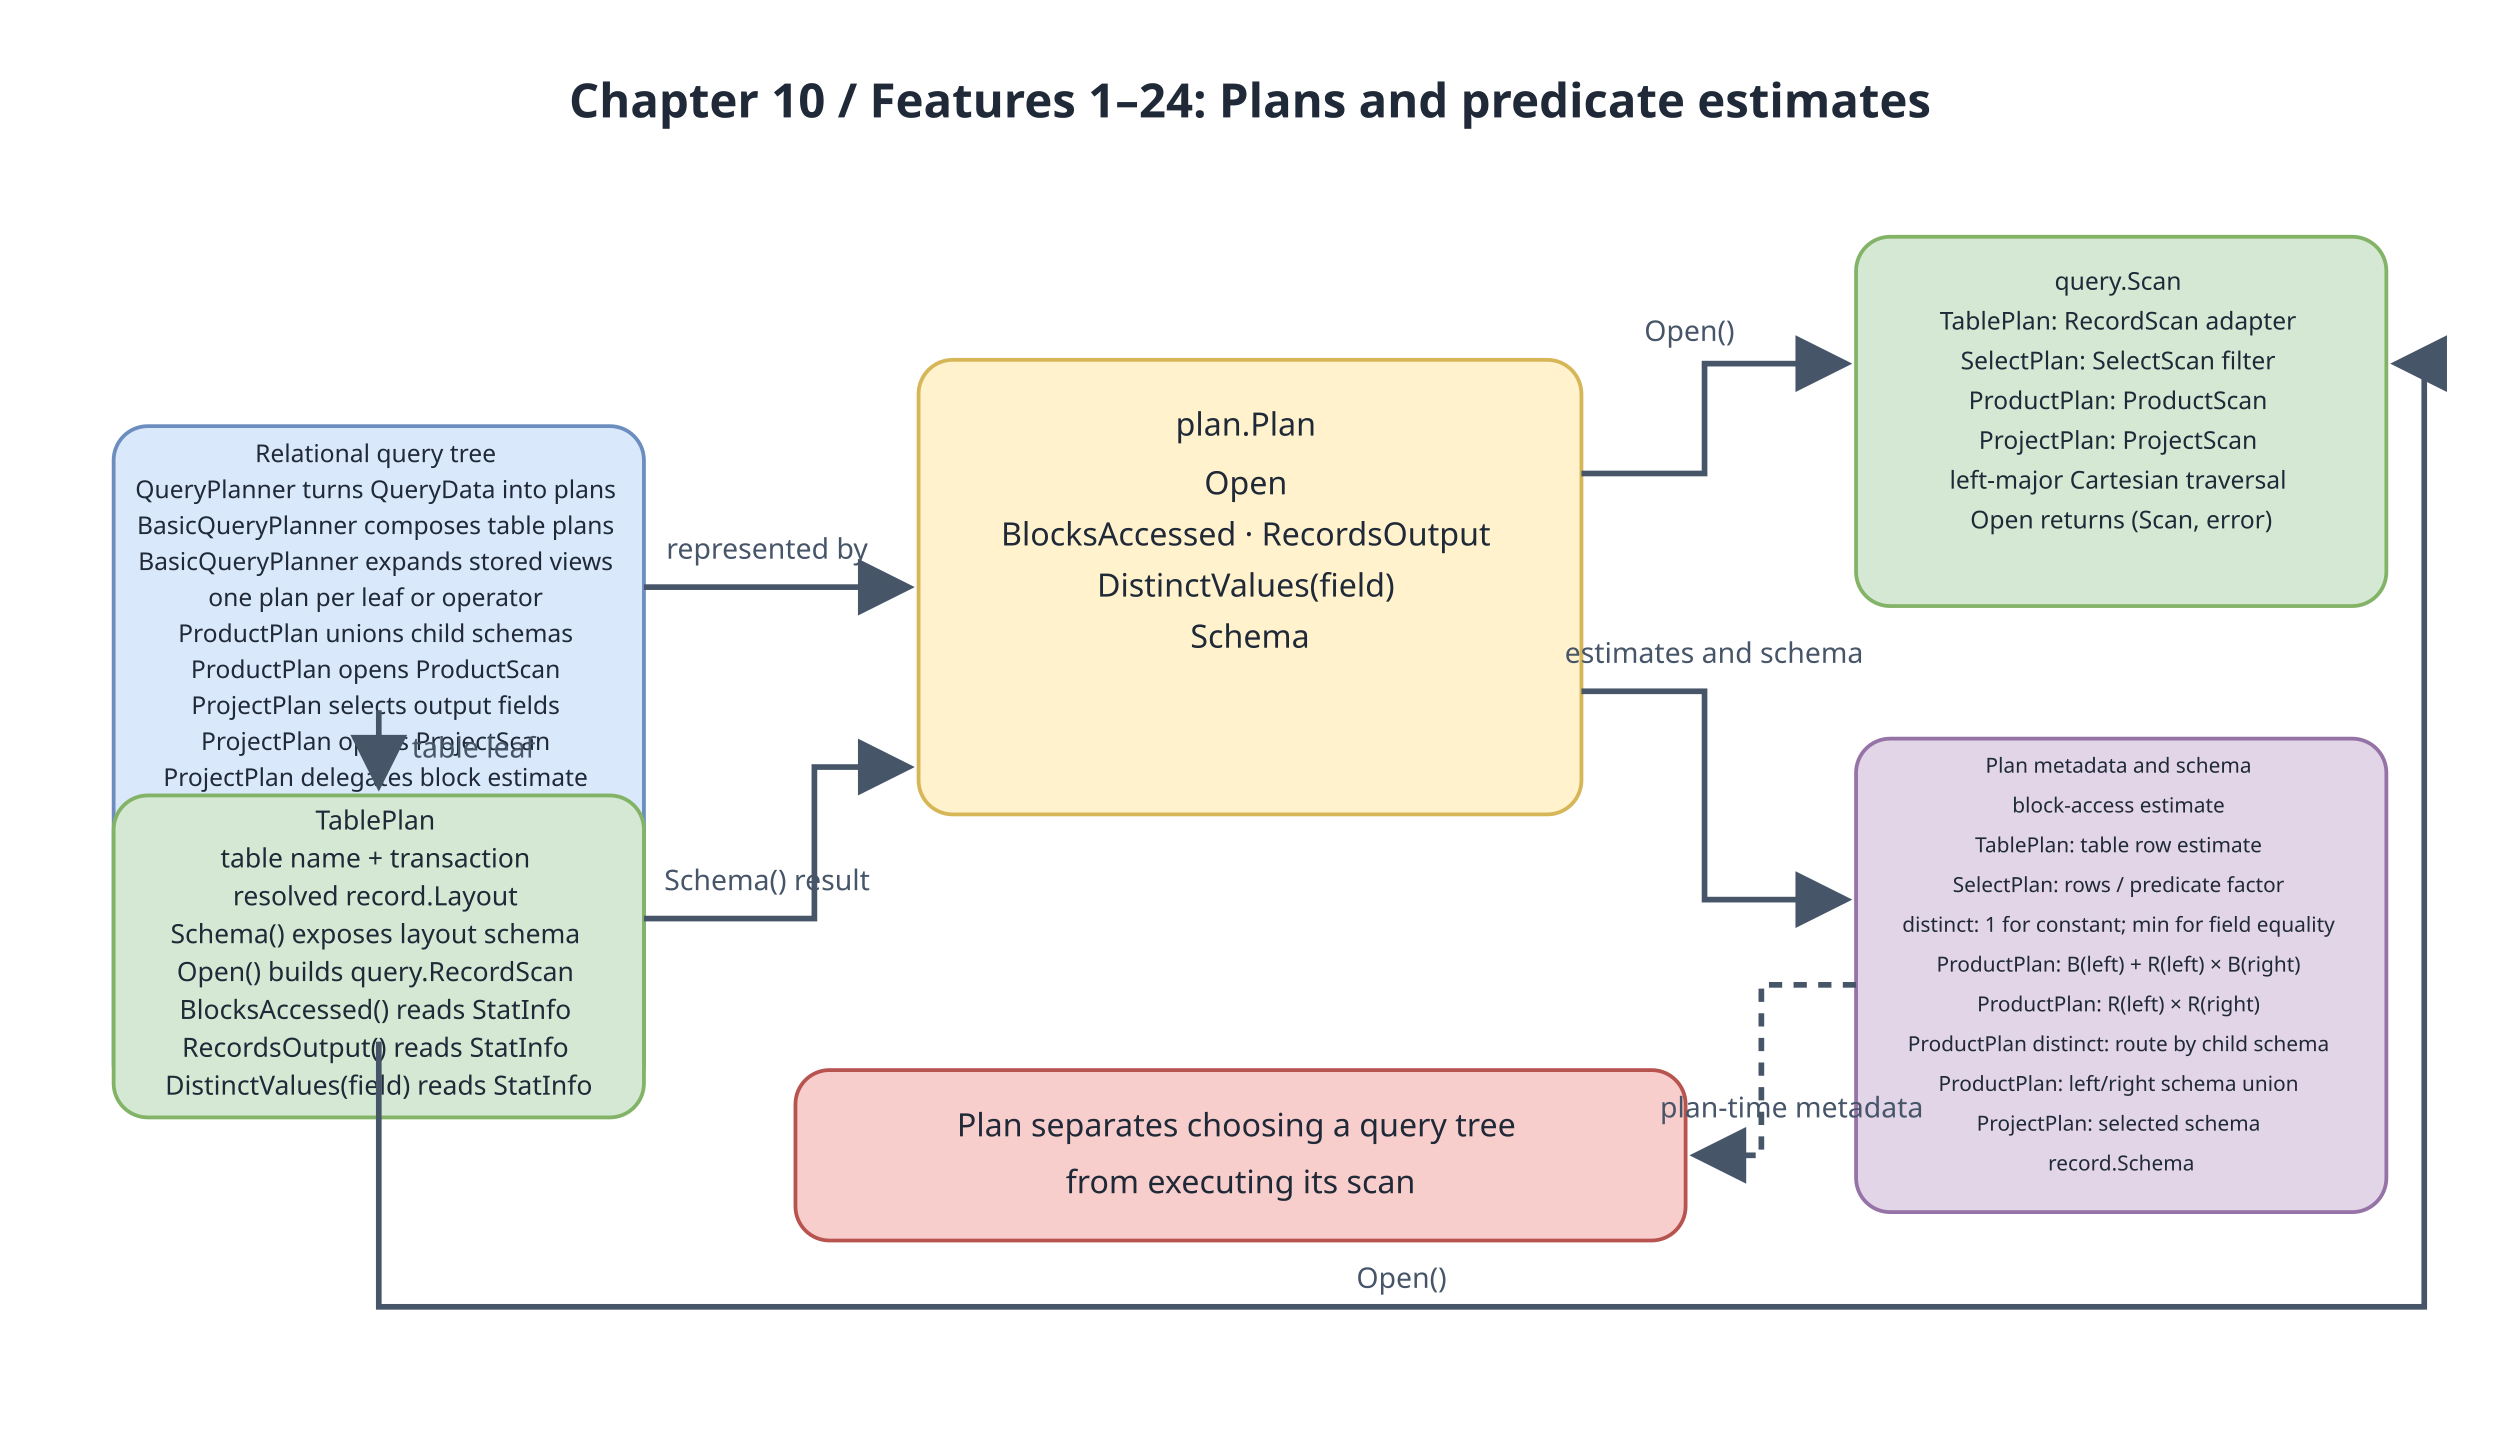
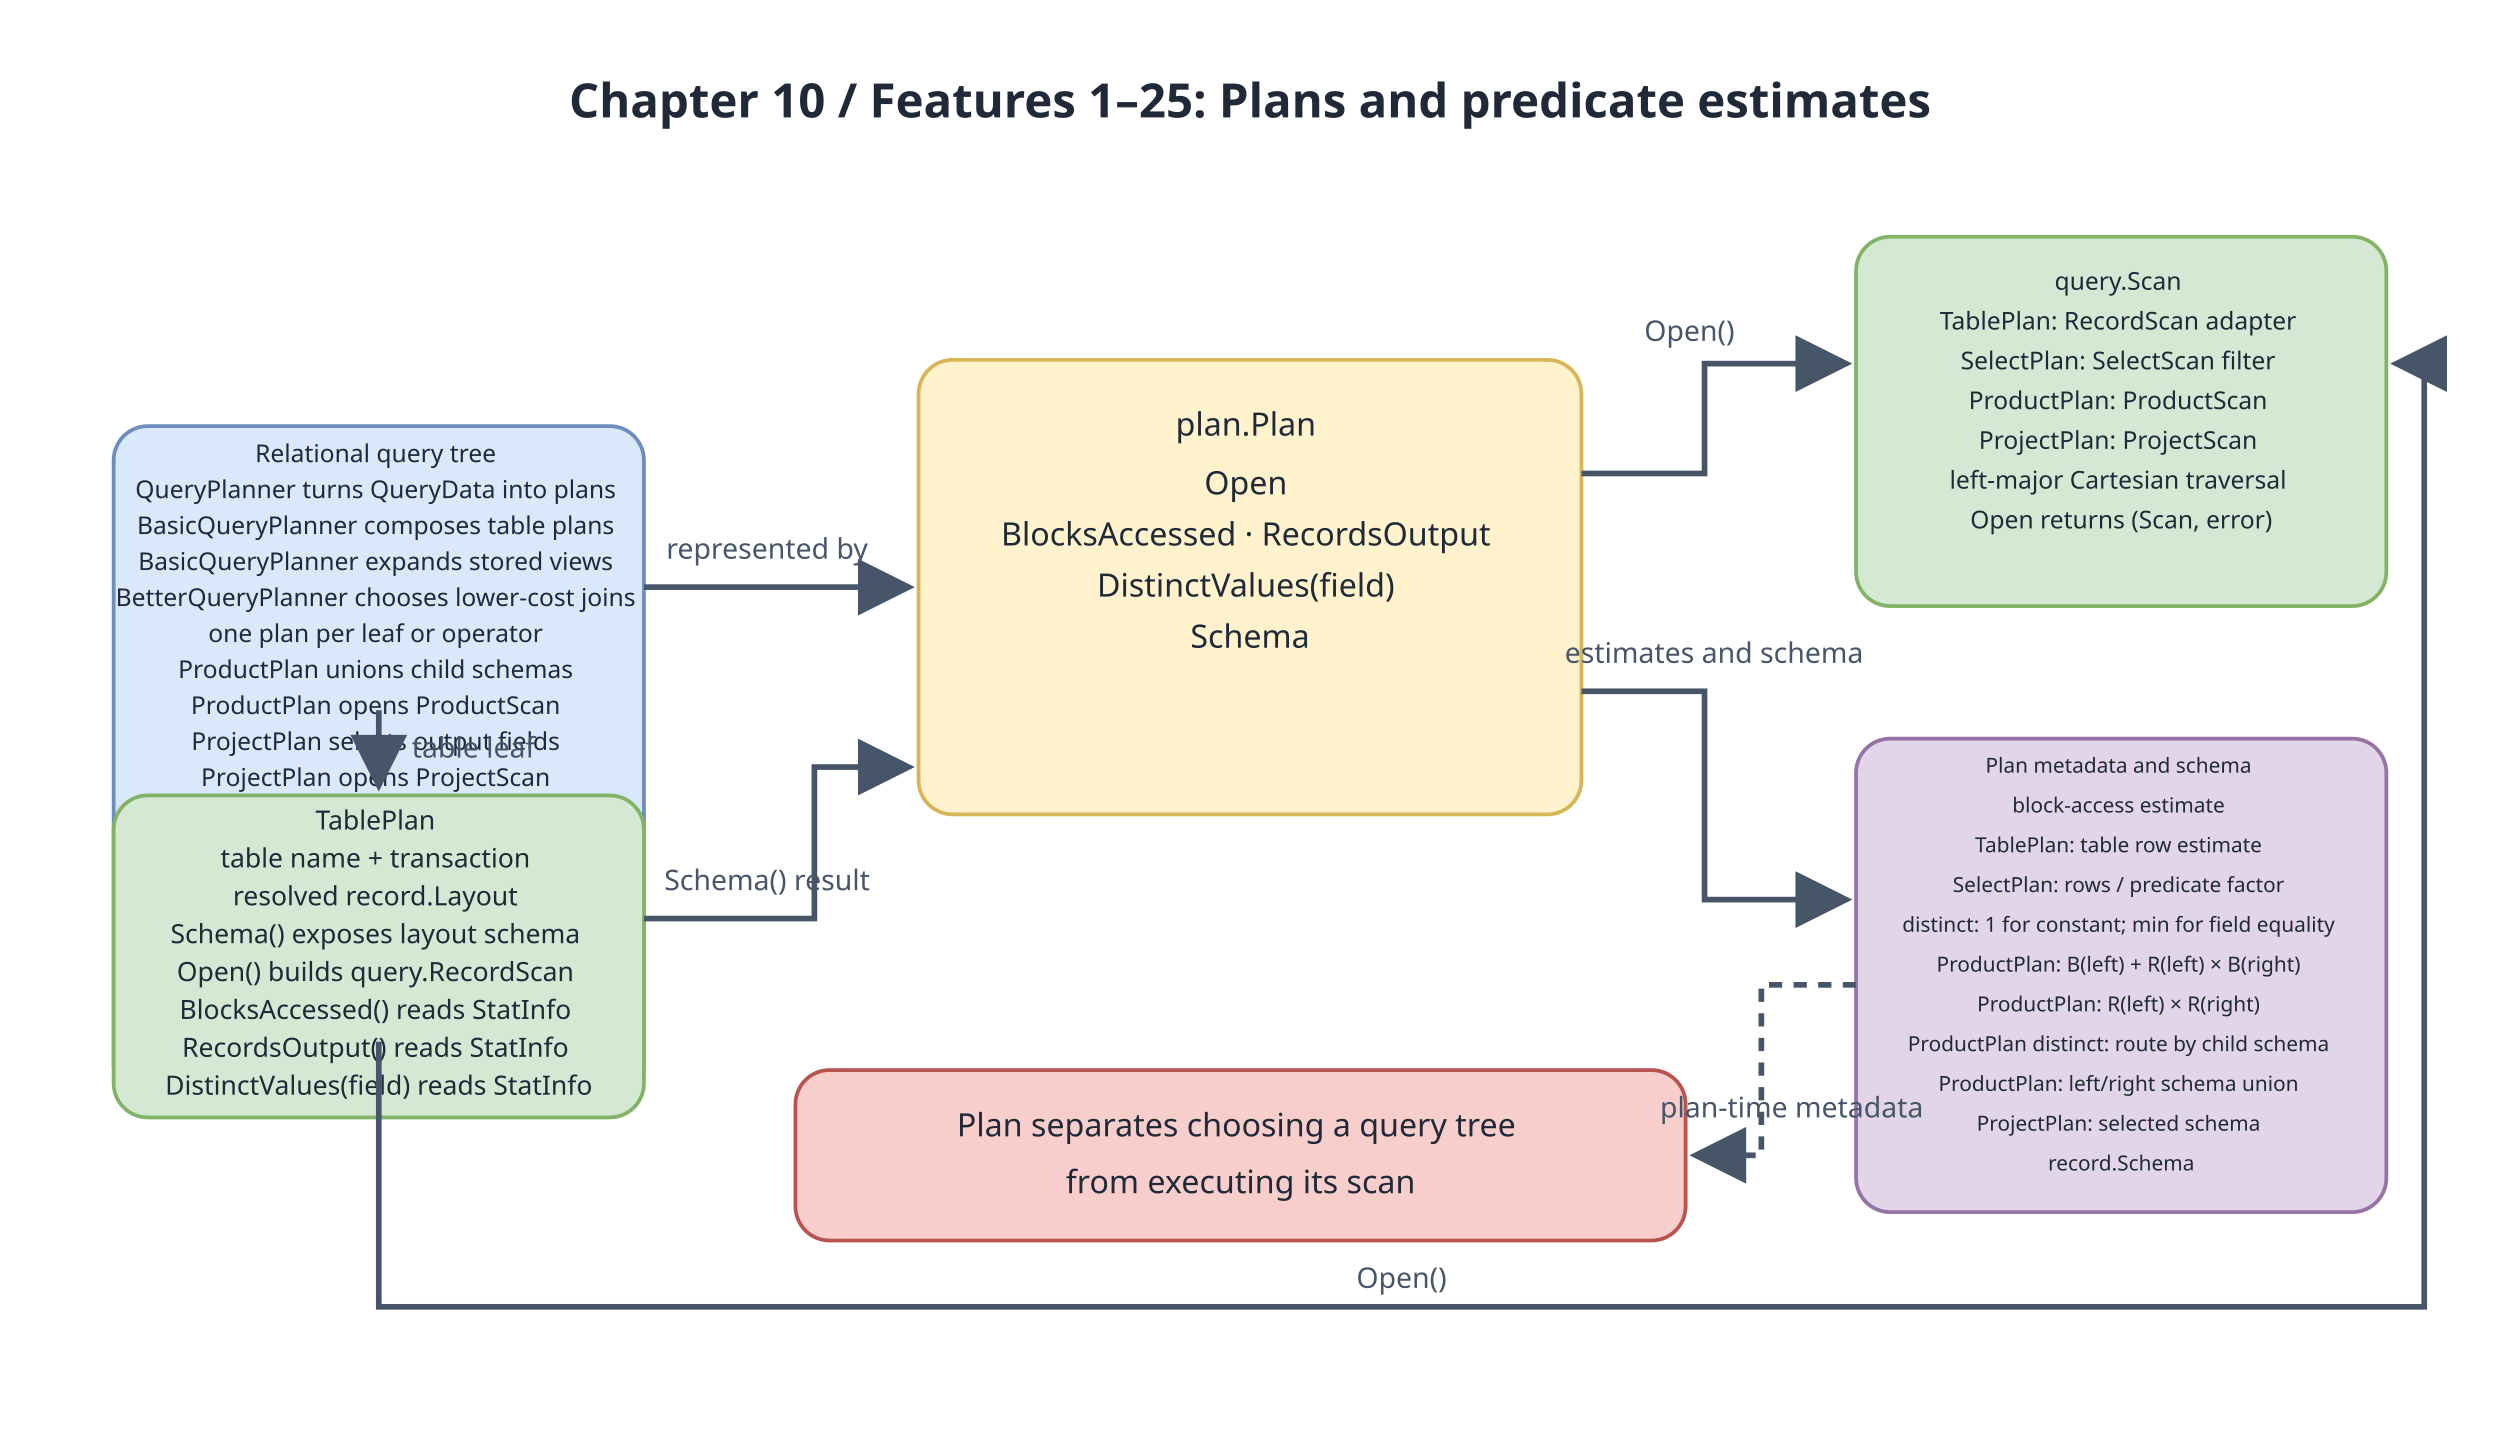
<svg xmlns="http://www.w3.org/2000/svg" width="1320" height="760" viewBox="0 0 1320 760" role="img" aria-labelledby="title description">
  <defs>
    <marker id="arrow" markerWidth="10" markerHeight="10" refX="8" refY="5" orient="auto">
      <path d="M0,0 L10,5 L0,10 z" fill="#475569" />
    </marker>
    <style>.title{font:700 25px sans-serif;fill:#1f2937}.box{stroke-width:2;rx:18;ry:18}.label{font:17px sans-serif;fill:#1f2937;text-anchor:middle}.small{font:15px sans-serif;fill:#475569;text-anchor:middle}.edge{stroke:#475569;stroke-width:3;fill:none;marker-end:url(#arrow)}</style>
  </defs>
-   <text class="title" x="660" y="62" text-anchor="middle">Chapter 10 / Features 1–24: Plans and predicate estimates</text>
+   <text class="title" x="660" y="62" text-anchor="middle">Chapter 10 / Features 1–25: Plans and predicate estimates</text>
  <rect class="box" x="60" y="225" width="280" height="355" fill="#dae8fc" stroke="#6c8ebf" />
  <text class="label" x="200" y="244" style="font-size:13px">
    <tspan x="200">Relational query tree</tspan>
    <tspan x="200" dy="19">QueryPlanner turns QueryData into plans</tspan>
    <tspan x="200" dy="19">BasicQueryPlanner composes table plans</tspan>
    <tspan x="200" dy="19">BasicQueryPlanner expands stored views</tspan>
+     <tspan x="200" dy="19">BetterQueryPlanner chooses lower-cost joins</tspan>
    <tspan x="200" dy="19">one plan per leaf or operator</tspan>
    <tspan x="200" dy="19">ProductPlan unions child schemas</tspan>
    <tspan x="200" dy="19">ProductPlan opens ProductScan</tspan>
    <tspan x="200" dy="19">ProjectPlan selects output fields</tspan>
    <tspan x="200" dy="19">ProjectPlan opens ProjectScan</tspan>
    <tspan x="200" dy="19">ProjectPlan delegates block estimate</tspan>
    <tspan x="200" dy="19">ProjectPlan delegates output estimate</tspan>
    <tspan x="200" dy="19">ProjectPlan delegates distinct estimate</tspan>
    <tspan x="200" dy="19">SelectPlan applies predicate</tspan>
    <tspan x="200" dy="19">Schema() preserves child fields</tspan>
    <tspan x="200" dy="19">BlocksAccessed inherits estimate</tspan>
    <tspan x="200" dy="19">RecordsOutput divides by selectivity</tspan>
    <tspan x="200" dy="19">DistinctValues uses equalities</tspan>
  </text>
  <rect class="box" x="60" y="420" width="280" height="170" fill="#d5e8d4" stroke="#82b366" />
  <text class="label" x="200" y="438" style="font-size:14px">
    <tspan x="200">TablePlan</tspan>
    <tspan x="200" dy="20">table name + transaction</tspan>
    <tspan x="200" dy="20">resolved record.Layout</tspan>
    <tspan x="200" dy="20">Schema() exposes layout schema</tspan>
    <tspan x="200" dy="20">Open() builds query.RecordScan</tspan>
    <tspan x="200" dy="20">BlocksAccessed() reads StatInfo</tspan>
    <tspan x="200" dy="20">RecordsOutput() reads StatInfo</tspan>
    <tspan x="200" dy="20">DistinctValues(field) reads StatInfo</tspan>
  </text>
  <rect class="box" x="485" y="190" width="350" height="240" fill="#fff2cc" stroke="#d6b656" />
  <text class="label" x="660" y="230">
    <tspan x="660">plan.Plan</tspan>
    <tspan x="660" dy="31">Open</tspan>
    <tspan x="660" dy="27">BlocksAccessed · RecordsOutput</tspan>
    <tspan x="660" dy="27">DistinctValues(field)</tspan>
    <tspan x="660" dy="27">Schema</tspan>
  </text>
  <rect class="box" x="980" y="125" width="280" height="195" fill="#d5e8d4" stroke="#82b366" />
  <text class="label" x="1120" y="153" style="font-size:13px">
    <tspan x="1120">query.Scan</tspan>
    <tspan x="1120" dy="21">TablePlan: RecordScan adapter</tspan>
    <tspan x="1120" dy="21">SelectPlan: SelectScan filter</tspan>
    <tspan x="1120" dy="21">ProductPlan: ProductScan</tspan>
    <tspan x="1120" dy="21">ProjectPlan: ProjectScan</tspan>
    <tspan x="1120" dy="21">left-major Cartesian traversal</tspan>
    <tspan x="1120" dy="21">Open returns (Scan, error)</tspan>
  </text>
  <rect class="box" x="980" y="390" width="280" height="250" fill="#e1d5e7" stroke="#9673a6" />
  <text class="label" x="1120" y="408" style="font-size:11px">
    <tspan x="1120">Plan metadata and schema</tspan>
    <tspan x="1120" dy="21">block-access estimate</tspan>
    <tspan x="1120" dy="21">TablePlan: table row estimate</tspan>
    <tspan x="1120" dy="21">SelectPlan: rows / predicate factor</tspan>
    <tspan x="1120" dy="21">distinct: 1 for constant; min for field equality</tspan>
    <tspan x="1120" dy="21">ProductPlan: B(left) + R(left) × B(right)</tspan>
    <tspan x="1120" dy="21">ProductPlan: R(left) × R(right)</tspan>
    <tspan x="1120" dy="21">ProductPlan distinct: route by child schema</tspan>
    <tspan x="1120" dy="21">ProductPlan: left/right schema union</tspan>
    <tspan x="1120" dy="21">ProjectPlan: selected schema</tspan>
    <tspan x="1120" dy="21">record.Schema</tspan>
  </text>
  <rect class="box" x="420" y="565" width="470" height="90" fill="#f8cecc" stroke="#b85450" />
  <text class="label" x="655" y="600">
    <tspan x="655">Plan separates choosing a query tree</tspan>
    <tspan x="655" dy="30">from executing its scan</tspan>
  </text>
  <path class="edge" d="M340 310 H477" />
  <text class="small" x="405" y="295">represented by</text>
  <path class="edge" d="M200 375 V412" />
  <text class="small" x="250" y="400">table leaf</text>
  <path class="edge" d="M340 485 H430 V405 H477" />
  <text class="small" x="405" y="470">Schema() result</text>
  <path class="edge" d="M200 550 V690 H1280 V192 H1268" />
  <text class="small" x="740" y="680">Open()</text>
  <path class="edge" d="M835 250 H900 V192 H972" />
  <text class="small" x="892" y="180">Open()</text>
  <path class="edge" d="M835 365 H900 V475 H972" />
  <text class="small" x="905" y="350">estimates and schema</text>
  <path class="edge" d="M980 520 H930 V610 H898" stroke-dasharray="7 6" />
  <text class="small" x="946" y="590">plan-time metadata</text>
</svg>
